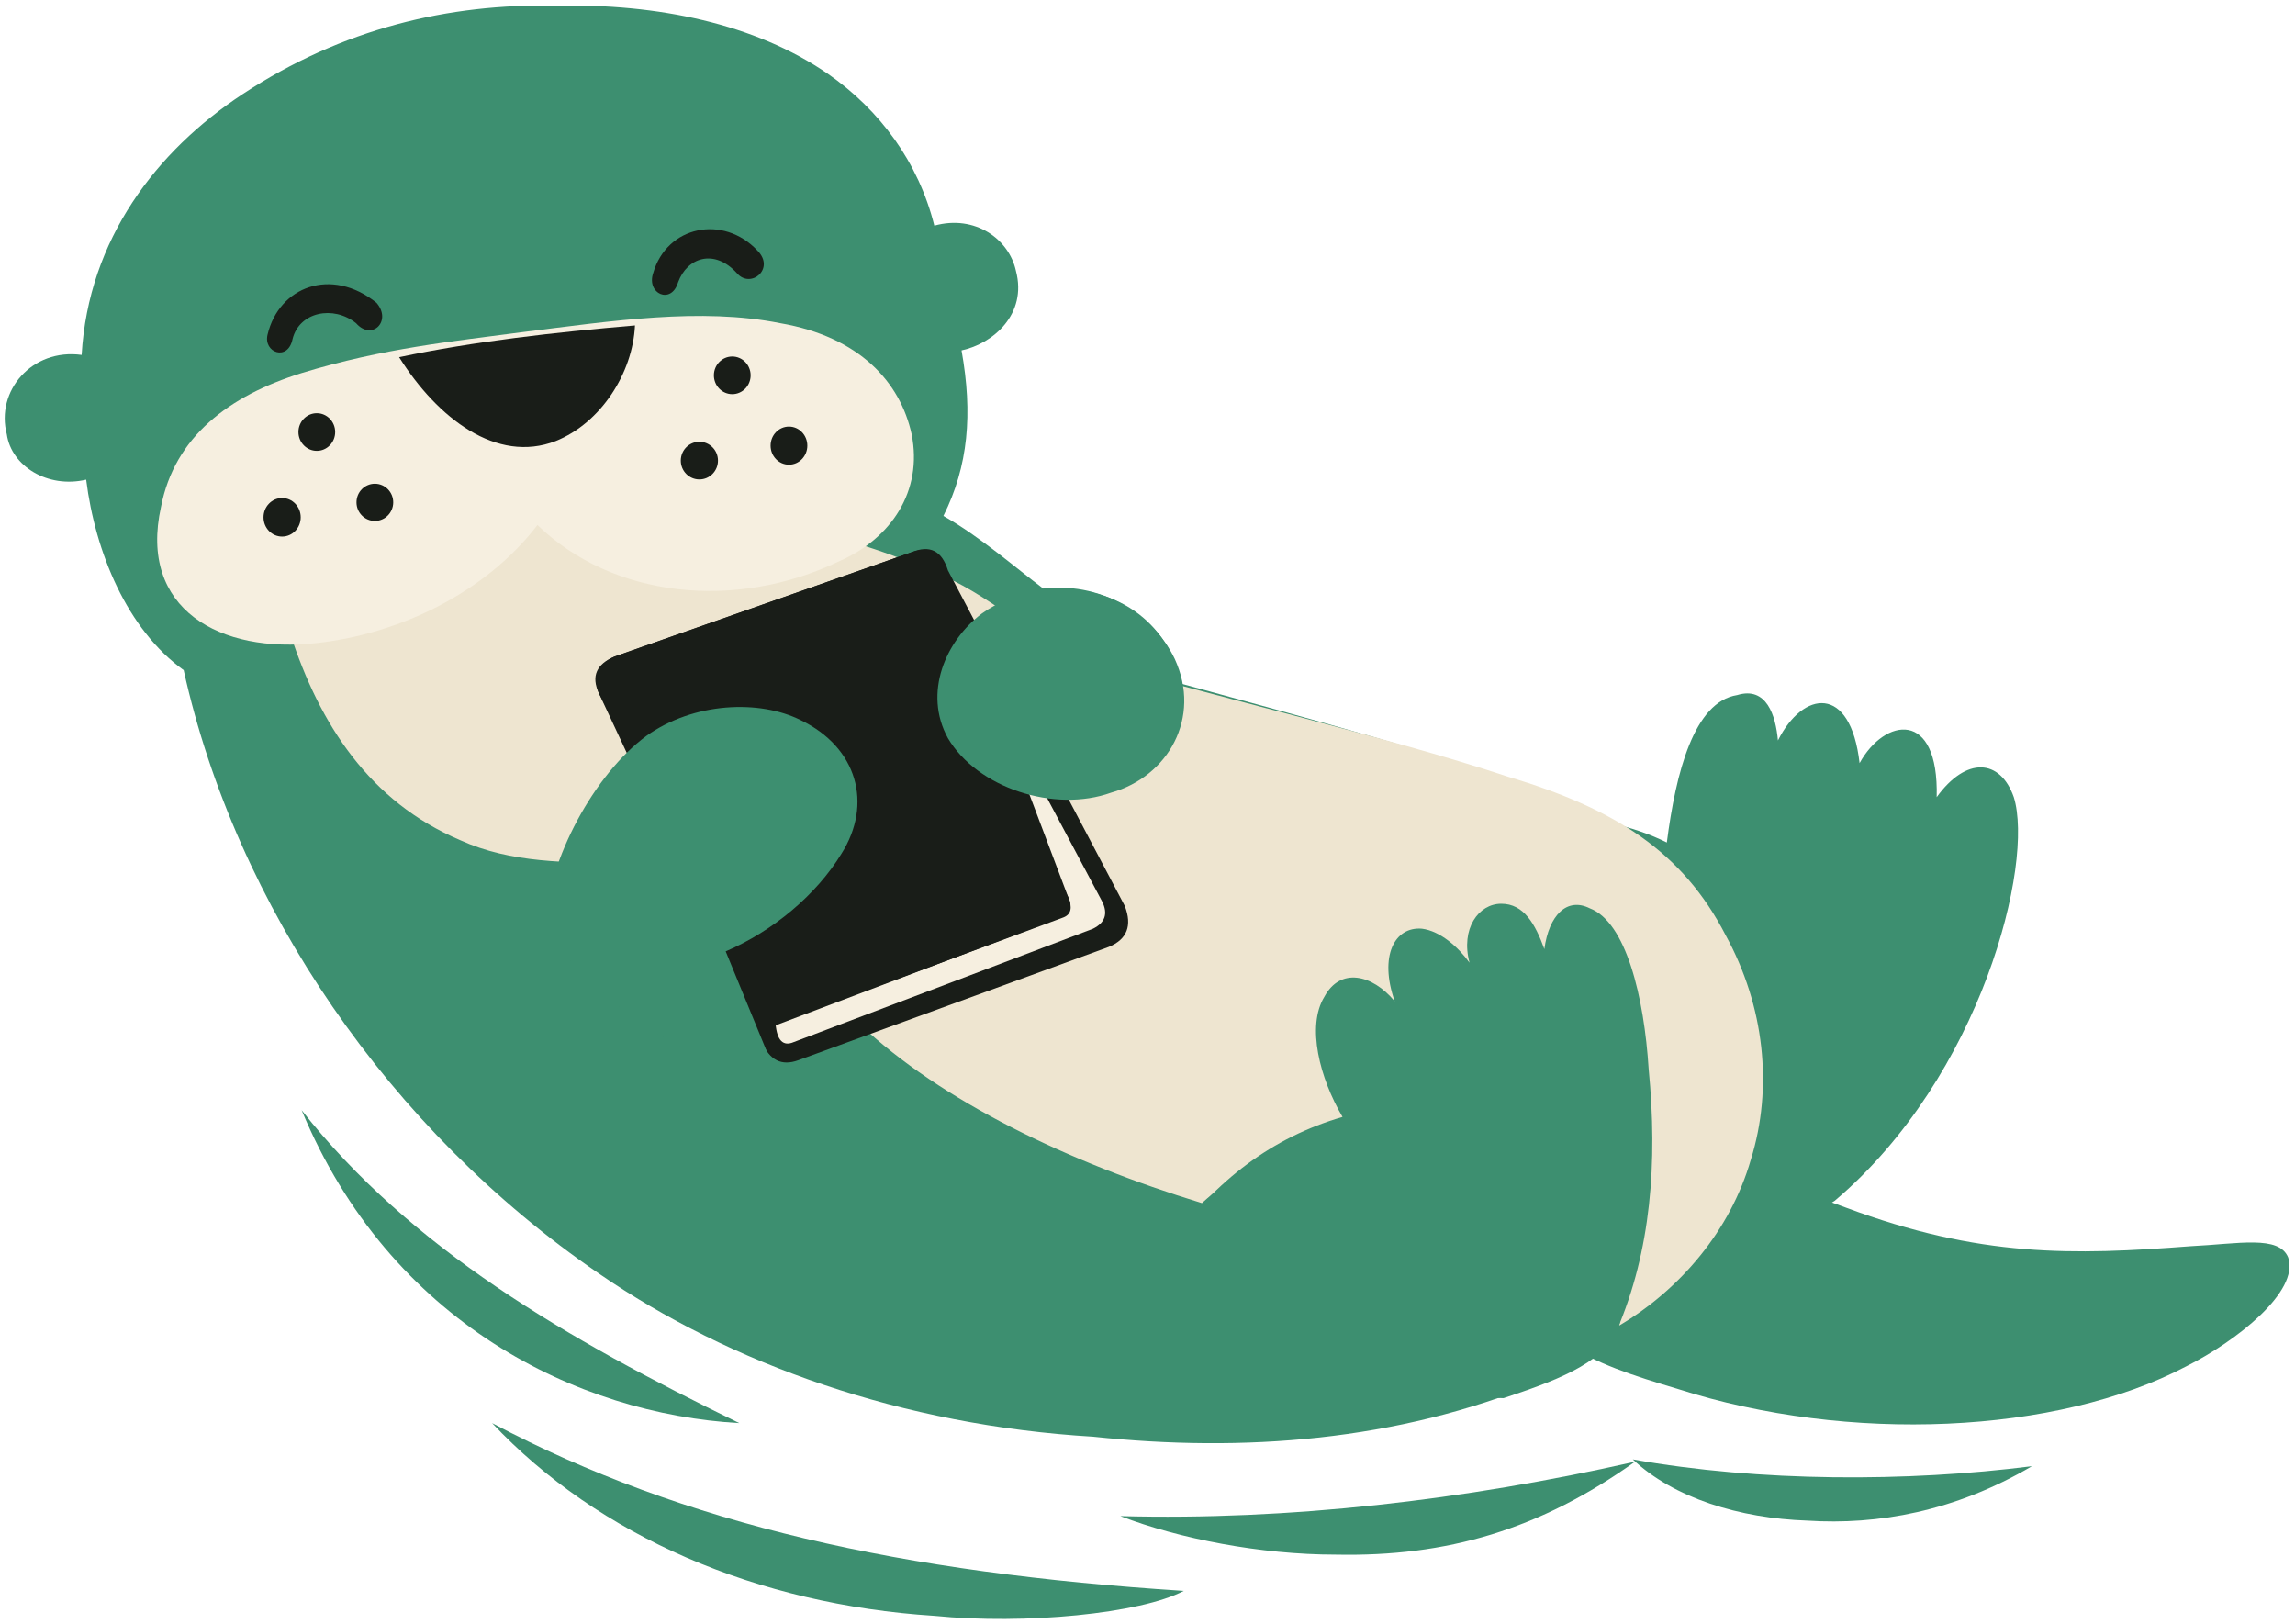
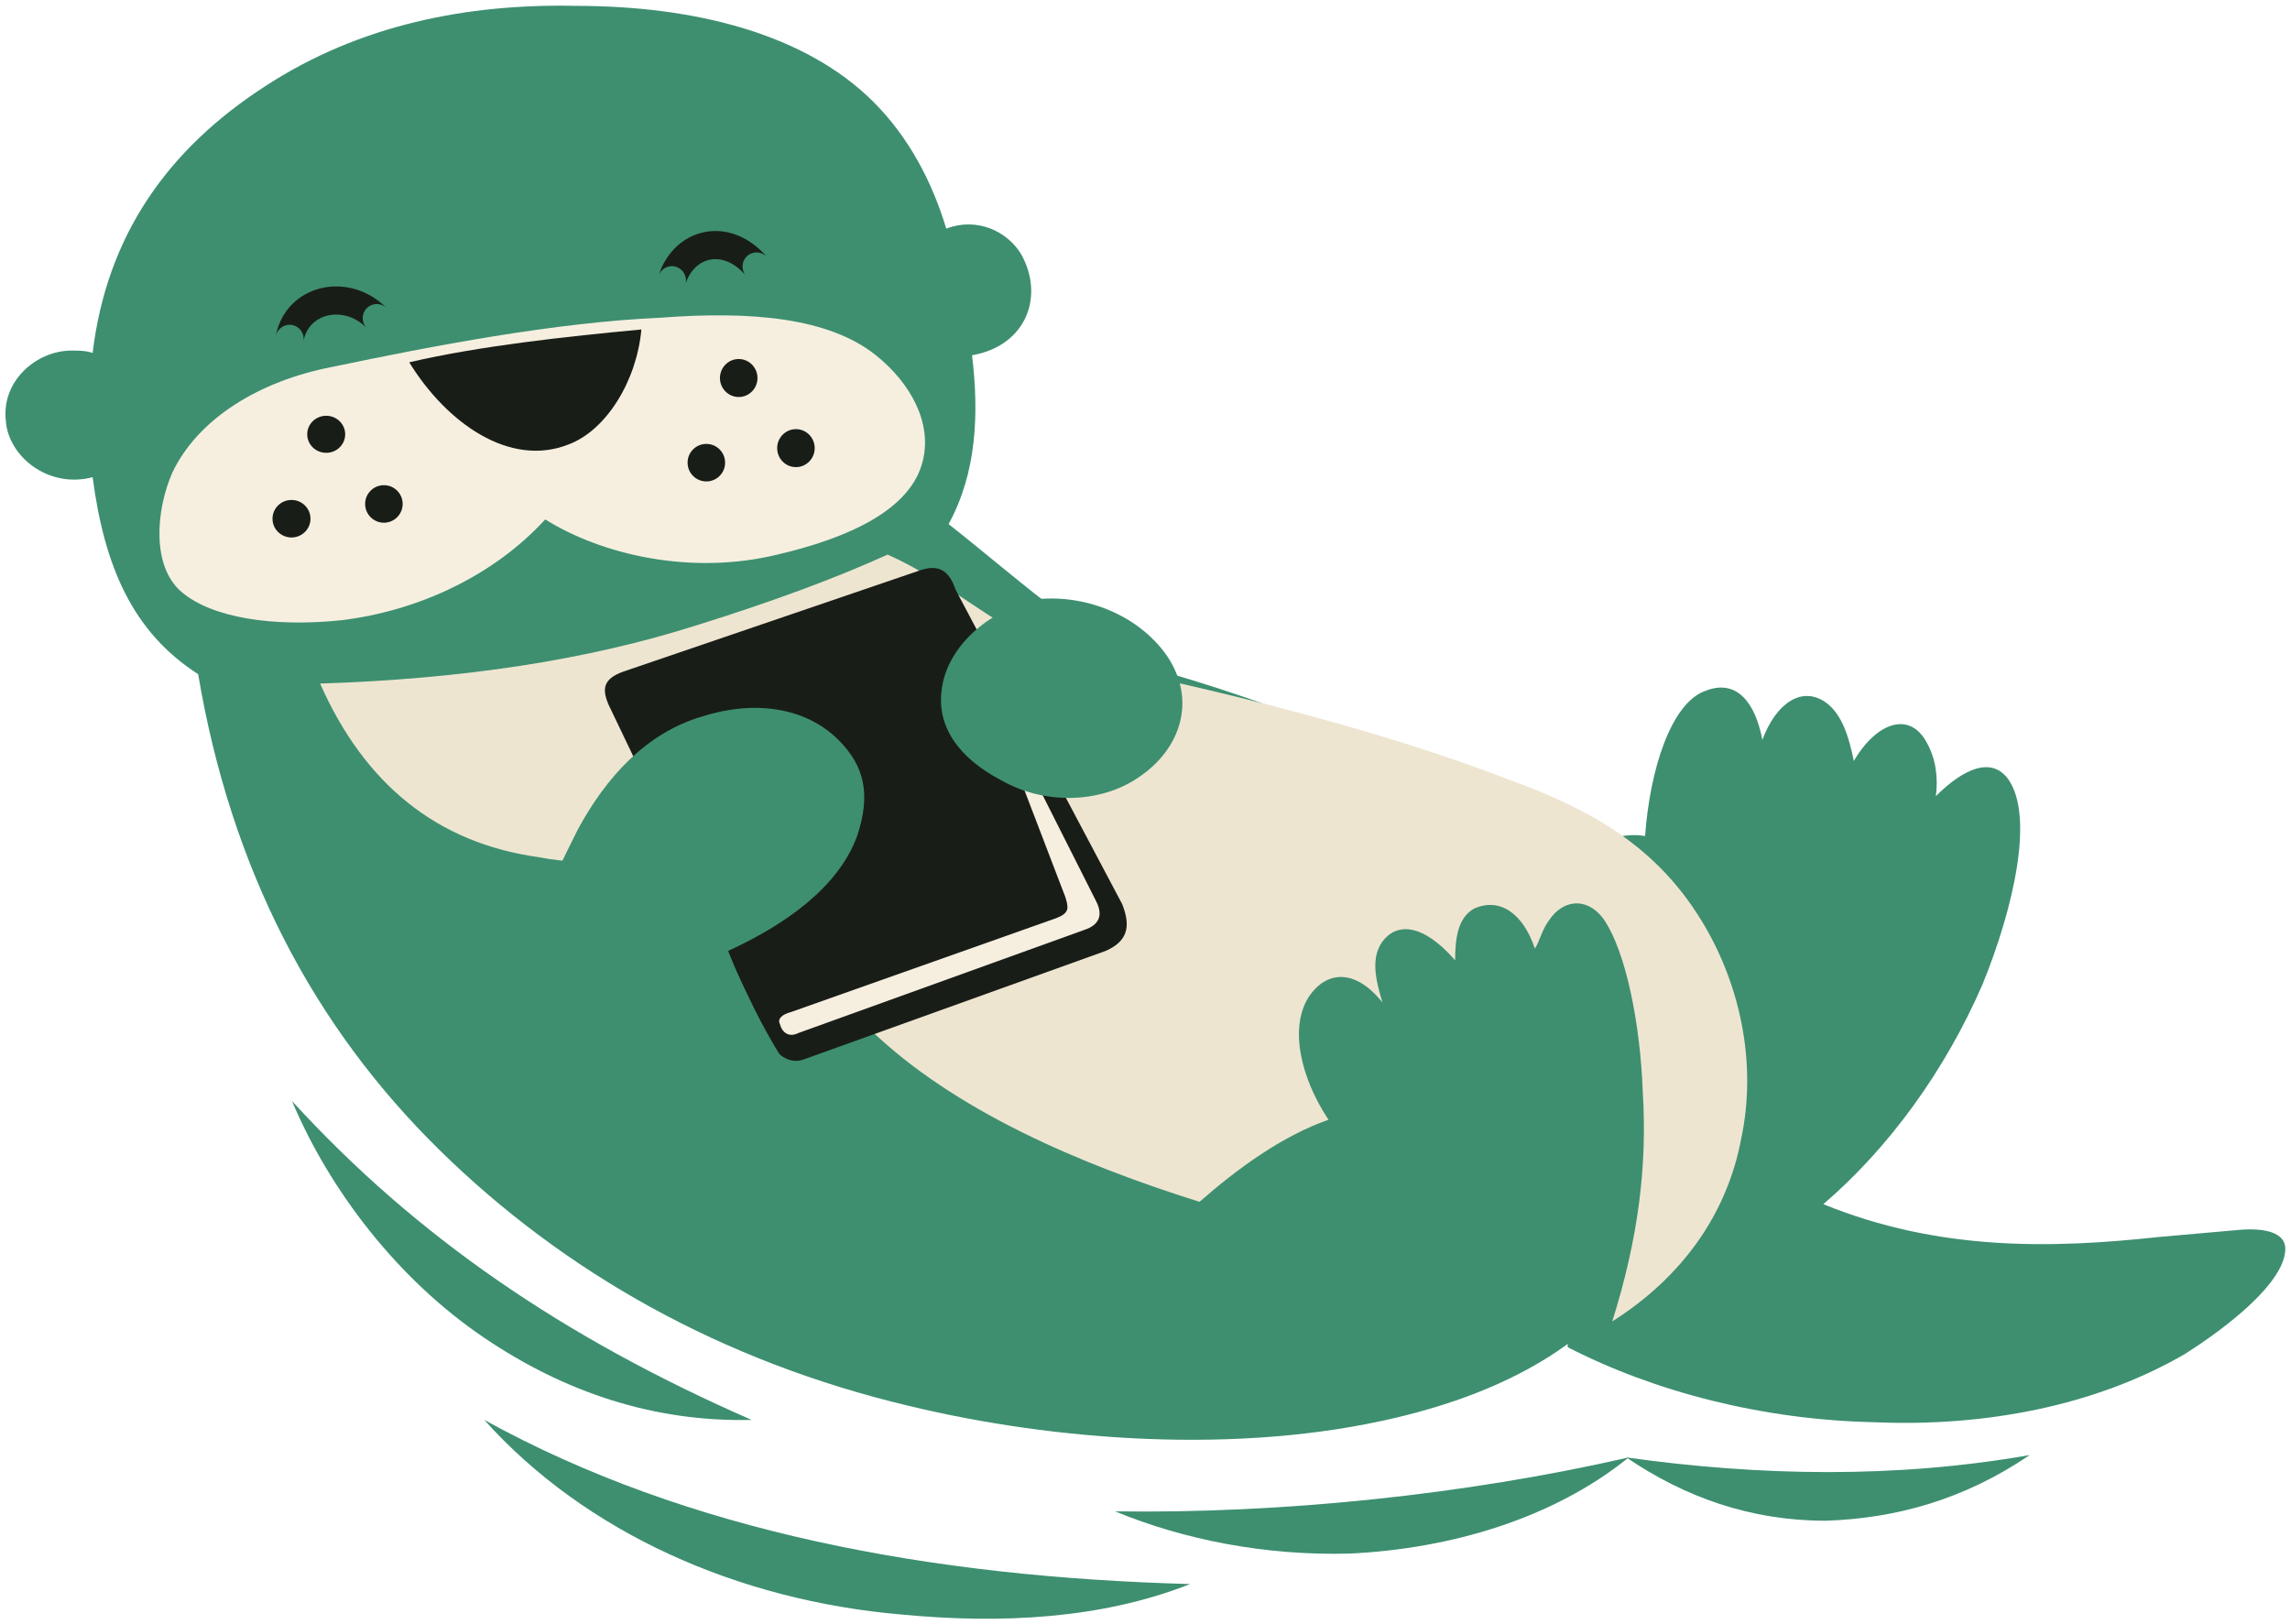
- <svg xmlns="http://www.w3.org/2000/svg" viewBox="9 39.5 1012 716">
-   <g id="_KZ6-0__p1pq7r0">
-     <path id="_KZ6-0__p1pq7r1" d="m691 402c17-4 39 2 53 9 4-31 12-62 31-65 13-4 17 9 18 20 11-22 32-25 36 10 11-20 35-24 34 15 13-18 28-17 34 0 9 29-14 123-79 178l-55 34-63-41z" fill="#3D8F70" />
-     <path id="_KZ6-0__p1pq7r2" d="m728 523c29 19 64 38 95 49 59 22 100 21 152 17 21-1 39-5 43 5 5 15-23 37-45 48-57 30-149 34-224 10-20-6-36-11-51-21z" fill="#3D8F70" />
-     <path id="_KZ6-0__p1pq7r3" d="m45 196c3-51 33-90 71-115 44-29 91-40 138-39 45-1 88 8 120 30 23 16 40 39 47 67 18-5 33 6 36 20 5 19-10 32-24 35 5 28 3 51-8 73 16 9 32 23 44 32 36-2 56 18 61 42 51 14 120 32 168 51 41 16 69 53 82 90 22 63-4 118-56 145-8 9-19 16-36 22-63 26-131 31-197 24-84-5-160-32-218-72-92-63-160-162-183-266-25-18-39-52-43-84-17 4-33-6-35-20-5-19 11-38 33-35z" fill="#3D8F70" />
-     <path id="_KZ6-0__p1pq7r4" d="m127 284c36-15 85-28 140-24 56 2 111 13 152 31 27 10 47 32 69 39 49 15 132 34 186 52 47 14 77 33 96 70 17 31 21 67 11 99-9 31-31 57-58 73 5-21 5-43-4-56-14-20-41-29-70-30-48-3-86 10-110 32-59-18-115-45-151-79-35-32-67-68-102-71-27 0-52 0-74-10-40-17-62-51-75-91z" fill="#EEE5D0" />
-     <path id="_KZ6-0__p1pq7r5" d="m80 263c6-31 30-49 62-59 36-11 67-14 97-18 40-5 79-11 114-4 35 6 53 26 58 49 5 25-9 46-32 56-46 22-100 16-133-16-23 30-61 48-97 52-43 5-79-15-69-60z" fill="#F6EFE0" />
-     <g id="_KZ6-0__p1pq7r6">
-       <path id="_KZ6-0__p1pq7r7" d="m127 187c5-21 28-30 48-14 7 8-2 17-9 9-10-8-25-5-28 7-2 10-13 6-11-2z" fill="#191D18" />
-       <path id="_KZ6-0__p1pq7r8" d="m297 160c6-21 31-26 46-10 8 8-3 17-9 10-10-11-22-7-26 4-3 10-14 5-11-4z" fill="#191D18" />
-       <path id="_KZ6-0__p1pq7r9" d="m185 197c33-7 69-11 104-14-1 21-15 43-35 51-26 10-52-10-69-37z" fill="#191D18" />
-       <g id="_KZ6-0__p1pq7r10">
-         <ellipse cx="148.7" cy="230" rx="8.1" ry="8.3" fill="#191D18" />
-         <ellipse cx="133.4" cy="267.6" rx="8.2" ry="8.5" fill="#191D18" />
-         <ellipse cx="174.3" cy="261" rx="8.1" ry="8.2" fill="#191D18" />
-       </g>
-       <g id="_KZ6-0__p1pq7r11">
-         <ellipse cx="331.9" cy="205" rx="8.1" ry="8.3" fill="#191D18" />
-         <ellipse cx="317.4" cy="242.6" rx="8.2" ry="8.3" fill="#191D18" />
-         <ellipse cx="356.9" cy="236" rx="8.1" ry="8.4" fill="#191D18" />
-       </g>
+ <svg xmlns="http://www.w3.org/2000/svg" viewBox="23.5 21.5 976.5 692.5">
+   <g id="_LDC-0__w0h4vk0">
+     <path id="_LDC-0__w0h4vk1" d="m690 389c13-7 23-13 35-11 2-28 11-57 26-62 13-5 21 5 24 21 6-16 17-23 27-16 7 5 10 15 12 25 10-17 24-21 31-8 4 7 5 15 4 23 12-12 24-17 31-7 11 16 2 55-11 87-16 37-40 70-68 94 49 20 97 19 143 14l34-3c11-1 20 1 20 8 0 14-24 33-43 45-38 22-85 31-132 29-48-1-94-13-131-32z" fill="#3D8F70" />
+     <path id="_LDC-0__w0h4vk2" d="m63 172c6-50 32-87 74-114 40-26 86-35 132-34 51 0 98 12 127 41 15 15 25 34 31 54 13-5 26 1 32 11 10 18 2 39-21 43 3 25 2 50-10 72 14 11 28 23 41 33 25 1 41 12 51 30 62 18 122 43 167 84 39 35 67 90 47 147-16 47-60 74-115 87-67 16-146 10-208-5-80-19-147-57-200-109-54-53-89-120-103-203-28-18-40-46-45-84-19 5-36-9-37-24-2-17 13-30 28-30 3 0 6 0 9 1z" fill="#3D8F70" />
+     <path id="_LDC-0__w0h4vk3" d="m402 258c27 12 47 32 78 45 61 12 133 30 187 51 36 13 63 29 82 60 16 26 24 60 17 93-6 32-25 59-55 78 11-35 15-66 13-98-1-28-7-60-17-74-7-9-17-8-23 1-3 4-4 9-6 12-5-15-15-22-26-17-7 4-8 13-8 22-14-16-25-16-31-8-5 7-3 16 0 26-12-15-24-13-31-3-9 13-4 35 8 53-20 7-39 21-55 35-51-16-105-39-141-74-26-25-44-53-60-81-30 8-56 13-81 8-43-6-74-31-93-74 61-2 114-10 161-25 32-10 59-20 81-30z" fill="#EEE5D0" />
+     <path id="_LDC-0__w0h4vk4" d="m97 223c11-23 37-39 68-45 43-9 95-19 140-21 39-3 72 0 92 16 15 12 24 29 20 45-5 21-32 33-62 40-37 9-75 0-99-15-22 24-54 39-87 43-29 3-55-1-68-12s-11-35-4-51z" fill="#F6EFE0" />
+     <path id="_LDC-0__w0h4vk5" d="m198 176c30-7 67-11 99-14-2 22-15 43-31 49-25 10-52-9-68-35z" fill="#191D18" />
+     <g id="_LDC-0__w0h4vk6">
+       <ellipse cx="162.6" cy="206.7" rx="8.1" ry="7.9" fill="#191D18" />
+       <ellipse cx="147.8" cy="242.7" rx="8.1" ry="8" fill="#191D18" />
+       <ellipse cx="187.2" cy="236.4" rx="8" ry="8" fill="#191D18" />
+       <ellipse cx="338.5" cy="182.7" rx="8" ry="8.1" fill="#191D18" />
+       <ellipse cx="324.7" cy="218.8" rx="8" ry="8" fill="#191D18" />
+       <ellipse cx="362.9" cy="212.6" rx="8" ry="8.1" fill="#191D18" />
    </g>
-     <g id="_KZ6-0__p1pq7r12">
-       <path id="_KZ6-0__p1pq7r13" d="m280 329 131-46q12-5 16 8l78 148q5 13-7 18l-137 50q-11 4-16-8l-72-154q-5-11 7-16z" fill="#191D18" />
-       <path id="_KZ6-0__p1pq7r14" d="m421 298 74 139q4 8-4 12l-132 50q-7 3-8-8l127-47q5-2 2-9l-69-131z" fill="#F6EFE0" />
-       <path id="_KZ6-0__p1pq7r15" d="m280 329 131-46q11-4 15 9l54 143q3 6-3 9l-127 48-77-147q-4-11 7-16z" fill="#191D18" />
+     <g id="_LDC-0__w0h4vk7">
+       <path id="_LDC-0__w0h4vk8" d="M152.91 167.04L153.06 166.28L153.25 165.55L153.46 164.85L153.70 164.18L153.97 163.54L154.26 162.93L154.58 162.34L154.92 161.78L155.29 161.25L155.67 160.74L156.08 160.25L156.51 159.79L156.96 159.35L157.43 158.93L157.93 158.54L158.44 158.17L158.97 157.82L159.52 157.50L160.08 157.20L160.67 156.92L161.27 156.67L161.88 156.45L162.51 156.25L163.16 156.08L163.81 155.94L164.48 155.82L165.16 155.74L165.84 155.68L166.54 155.65L167.24 155.65L167.94 155.68L168.65 155.74L169.37 155.84L170.08 155.96L170.80 156.11L171.51 156.30L172.23 156.52L172.94 156.78L173.65 157.06L174.36 157.38L175.06 157.74L175.76 158.13L176.45 158.55L177.13 159.01L177.80 159.51L178.46 160.05L179.12 160.63L179.76 161.24A6 6 0 0 1 188.24 152.76L187.24 151.79L186.21 150.89L185.15 150.03L184.07 149.23L182.97 148.48L181.85 147.79L180.70 147.15L179.55 146.56L178.38 146.03L177.19 145.55L176.00 145.13L174.80 144.76L173.59 144.44L172.38 144.18L171.16 143.97L169.94 143.81L168.72 143.71L167.51 143.65L166.29 143.65L165.09 143.70L163.88 143.80L162.69 143.96L161.51 144.16L160.34 144.42L159.19 144.72L158.05 145.08L156.92 145.49L155.82 145.95L154.74 146.45L153.68 147.01L152.64 147.62L151.64 148.28L150.66 148.99L149.71 149.74L148.80 150.55L147.93 151.40L147.09 152.30L146.29 153.25L145.54 154.24L144.84 155.28L144.18 156.35L143.57 157.47L143.02 158.63L142.52 159.83L142.07 161.06L141.69 162.33L141.36 163.63L141.09 164.96A6 6 0 0 1 152.91 167.04Z" fill="#191D18" />
+       <path id="_LDC-0__w0h4vk9" d="M315.73 142.79L315.98 142.03L316.26 141.29L316.56 140.59L316.88 139.91L317.22 139.27L317.58 138.65L317.95 138.06L318.34 137.50L318.75 136.97L319.17 136.46L319.61 135.99L320.06 135.54L320.52 135.11L320.99 134.72L321.47 134.35L321.96 134.01L322.46 133.70L322.97 133.42L323.49 133.16L324.02 132.92L324.55 132.72L325.09 132.54L325.64 132.38L326.20 132.25L326.76 132.15L327.33 132.08L327.91 132.03L328.49 132.02L329.08 132.03L329.68 132.06L330.29 132.13L330.90 132.23L331.52 132.36L332.15 132.53L332.79 132.72L333.43 132.96L334.08 133.22L334.73 133.53L335.39 133.87L336.06 134.26L336.73 134.68L337.40 135.15L338.08 135.66L338.76 136.22L339.43 136.82L340.11 137.48L340.79 138.18L341.47 138.93A6 6 0 0 1 350.53 131.07L349.57 130.00L348.59 128.98L347.58 128.01L346.56 127.10L345.51 126.24L344.45 125.44L343.37 124.69L342.28 123.99L341.17 123.35L340.04 122.77L338.91 122.24L337.76 121.76L336.60 121.35L335.44 120.99L334.27 120.68L333.10 120.43L331.92 120.24L330.75 120.11L329.57 120.04L328.40 120.02L327.24 120.05L326.08 120.15L324.94 120.29L323.80 120.50L322.68 120.75L321.58 121.06L320.49 121.42L319.42 121.84L318.37 122.30L317.35 122.82L316.35 123.38L315.37 123.99L314.42 124.64L313.50 125.34L312.61 126.08L311.76 126.87L310.93 127.70L310.14 128.57L309.38 129.47L308.66 130.42L307.97 131.40L307.32 132.42L306.71 133.47L306.14 134.55L305.61 135.67L305.12 136.82L304.68 138.00L304.27 139.21A6 6 0 0 1 315.73 142.79Z" fill="#191D18" />
    </g>
-     <path id="_KZ6-0__p1pq7r16" d="m465 300c26-6 52 9 62 30 12 26-3 52-28 59-25 9-59-2-72-24-11-20-1-43 15-55 7-5 15-8 23-10z" fill="#3D8F70" />
-     <path id="_KZ6-0__p1pq7r17" d="m249 448c2-30 22-67 45-84 21-15 50-16 68-7 25 12 32 37 18 59-11 18-30 34-51 43l23 56c-33-2-80-32-103-67z" fill="#3D8F70" />
-     <path id="_KZ6-0__p1pq7r18" d="m525 588c20-28 45-47 76-56-10-17-16-40-8-53 7-13 21-10 31 2-7-20 0-33 12-32 8 1 16 8 21 15-4-15 4-26 14-26s15 9 19 20c2-15 10-23 20-18 16 6 24 39 26 71 4 41 1 80-14 115-6 15-29 23-50 30l-100-3z" fill="#3D8F70" />
+     <g id="_LDC-0__w0h4vk10">
+       <path id="_LDC-0__w0h4vk11" d="m289 308 126-43c8-3 13-1 16 8l71 134c4 10 2 16-7 20l-128 46c-7 3-13-2-16-9l-68-142c-3-7-2-11 6-14z" fill="#191D18" />
+       <path id="_LDC-0__w0h4vk12" d="m430 285 61 121c3 6 1 10-5 12l-122 44c-4 2-7 0-8-4-1-2 1-4 5-5l113-40c5-2 6-4 3-10l-47-110z" fill="#F6EFE0" />
+       <path id="_LDC-0__w0h4vk13" d="m290 309 126-42c6-2 10 1 12 7l49 128c3 7 1 9-5 11l-120 43-68-134c-3-7-2-10 6-13z" fill="#191D18" />
+     </g>
+     <path id="_LDC-0__w0h4vk14" d="m466 277c21-2 43 7 55 24 13 19 6 40-12 52-16 11-40 12-59 1-17-9-27-22-25-38 2-18 19-34 41-39z" fill="#3D8F70" />
+     <path id="_LDC-0__w0h4vk15" d="m242 459c3-33 15-58 28-84 12-22 29-41 53-48 22-7 44-4 58 10 11 11 14 23 8 41-8 22-31 38-55 49 9 23 21 44 34 63-38 6-88-11-126-31z" fill="#3D8F70" />
  </g>
-   <g id="_KZ6-0__p1pq7r19">
-     <path id="_KZ6-0__p1pq7r20" d="m142 529c48 61 117 101 193 138-71-4-154-44-193-138z" fill="#3D8F70" />
-     <path id="_KZ6-0__p1pq7r21" d="m226 667c85 45 181 66 305 74-19 10-70 15-110 11-78-5-148-35-195-85z" fill="#3D8F70" />
-     <path id="_KZ6-0__p1pq7r22" d="m503 708c74 2 152-7 227-24-42 30-83 42-132 41-33 0-69-7-95-17z" fill="#3D8F70" />
-     <path id="_KZ6-0__p1pq7r23" d="m729 683c56 10 121 10 176 3-34 20-68 26-99 24-30-1-59-10-77-27z" fill="#3D8F70" />
+   <g id="_LDC-0__w0h4vk16">
+     <path id="_LDC-0__w0h4vk17" d="m148 491c53 58 116 101 196 136-42 1-80-12-114-35-37-25-66-63-82-101z" fill="#3D8F70" />
+     <path id="_LDC-0__w0h4vk18" d="m230 627c87 48 191 67 301 70-38 15-81 17-123 13-70-6-135-35-178-83z" fill="#3D8F70" />
+     <path id="_LDC-0__w0h4vk19" d="m499 666c71 1 149-7 219-23-32 26-76 39-119 41-36 1-71-6-100-18z" fill="#3D8F70" />
+     <path id="_LDC-0__w0h4vk20" d="m717 643c57 8 115 9 172-1-28 19-57 27-87 28-32 0-60-10-85-27z" fill="#3D8F70" />
  </g>
</svg>
